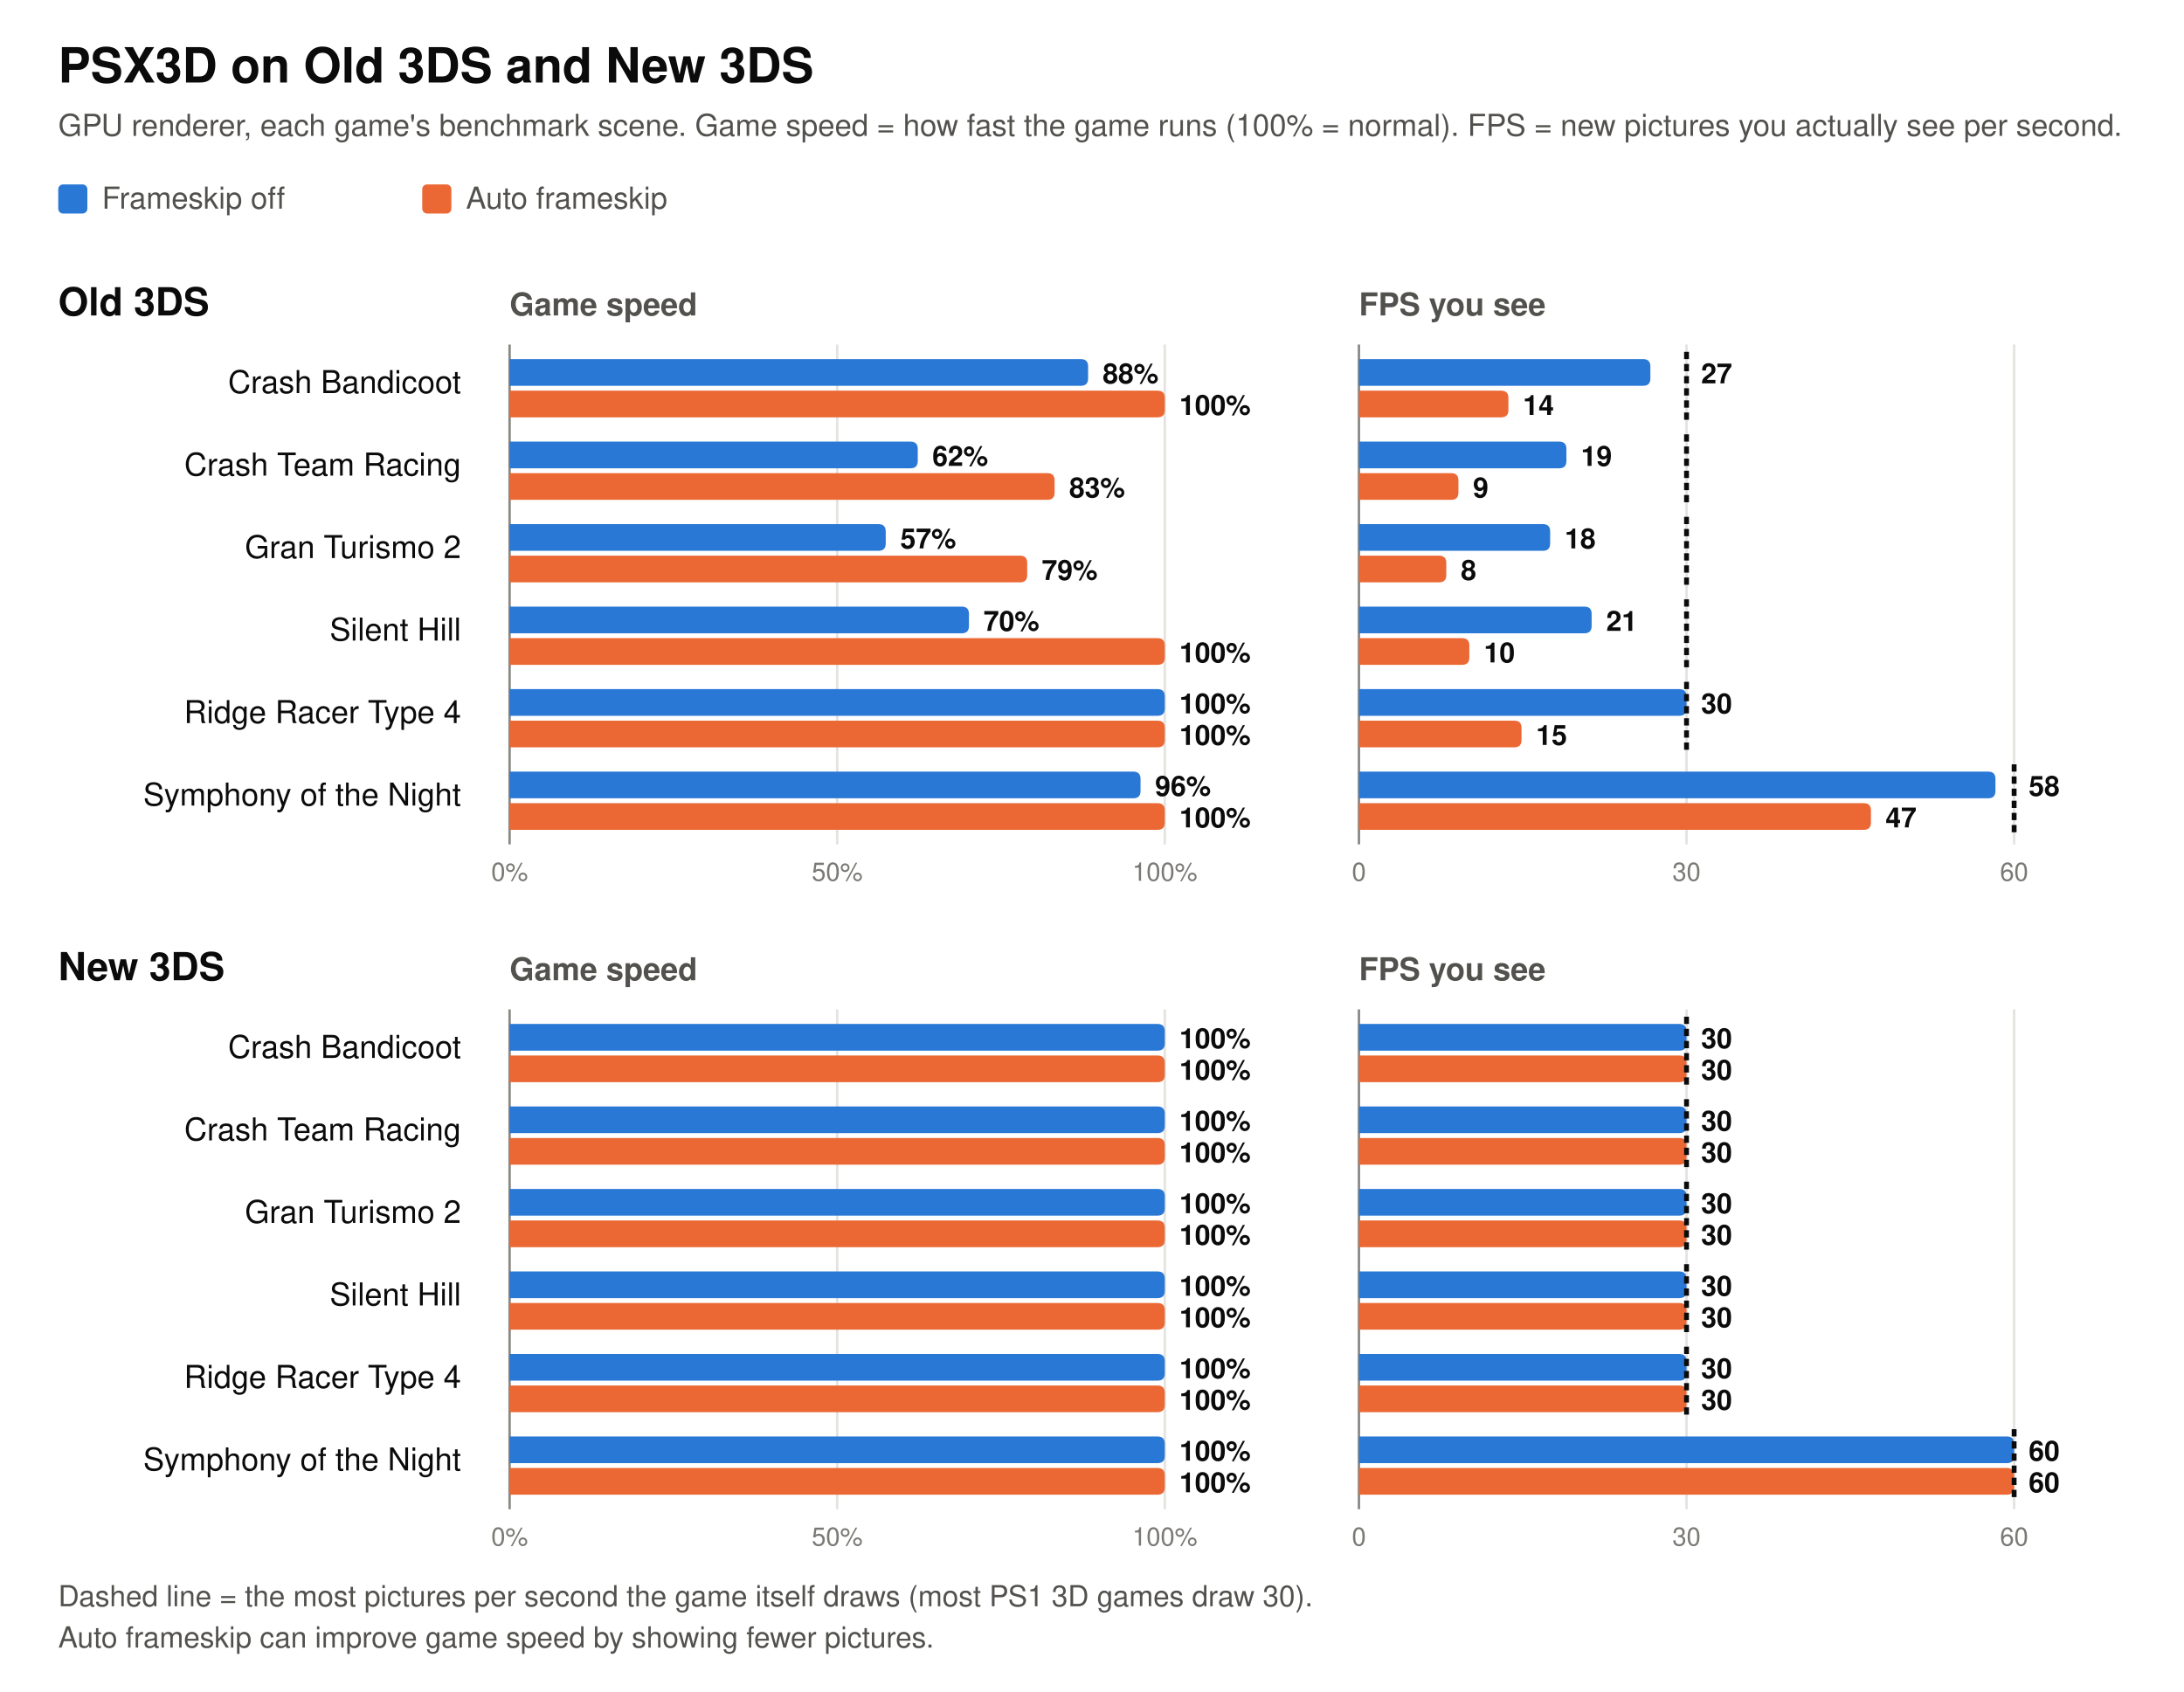
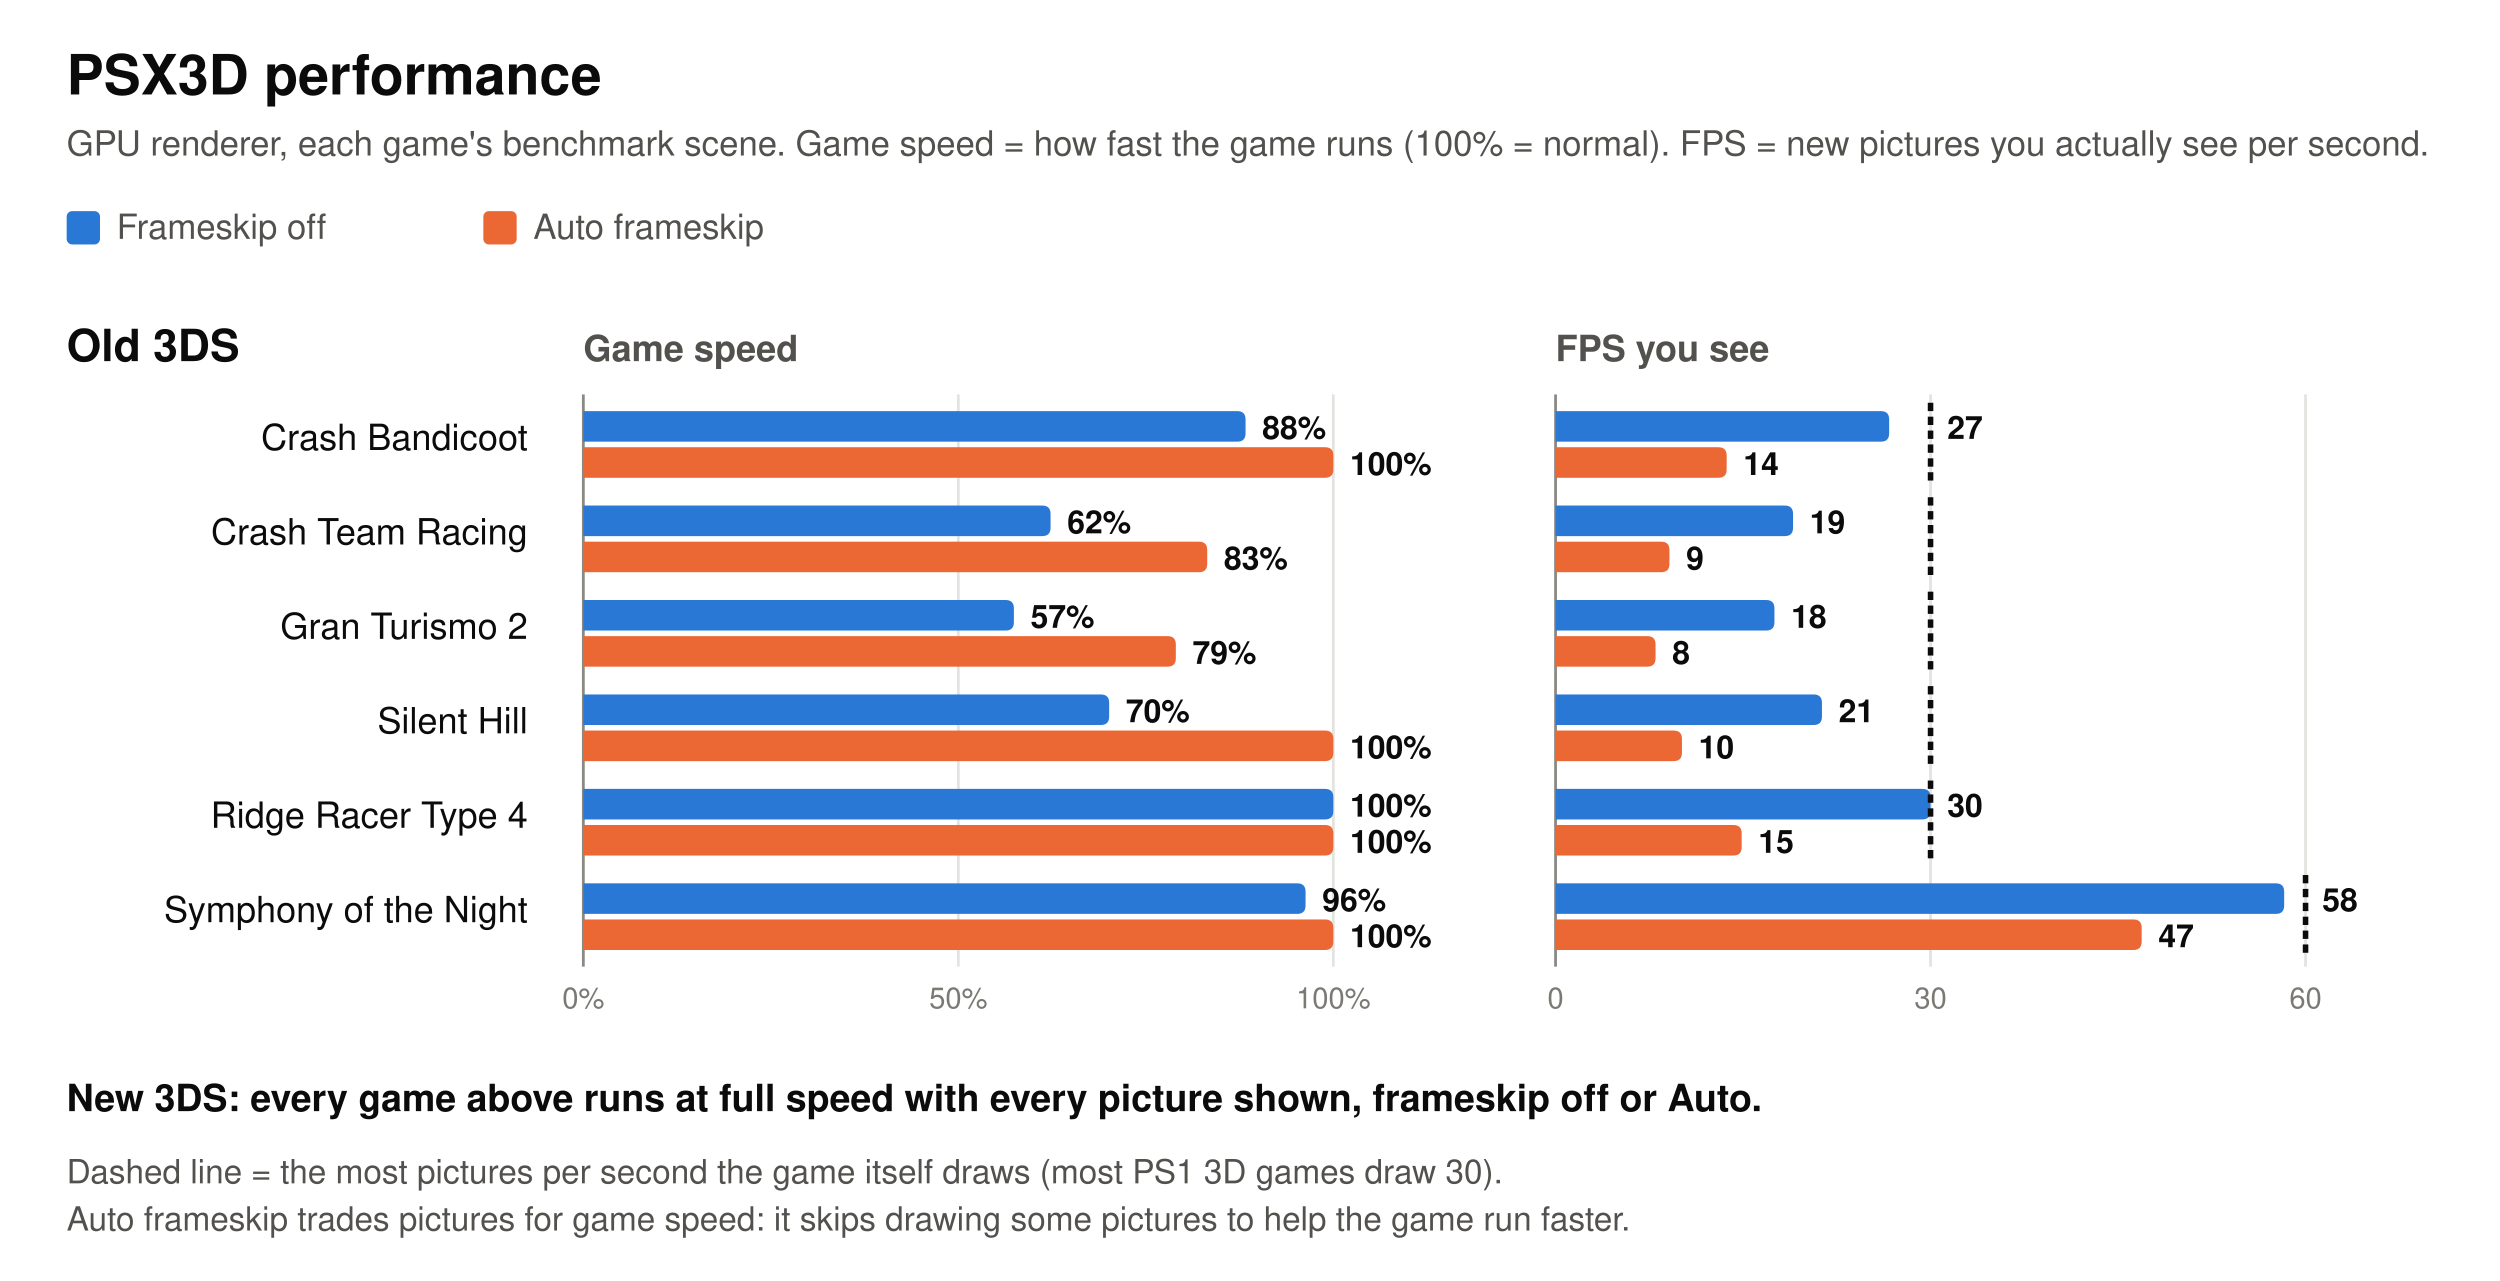
- <svg xmlns="http://www.w3.org/2000/svg" width="900" height="697" viewBox="0 0 900 697" font-family="-apple-system,BlinkMacSystemFont,'Segoe UI',Helvetica,Arial,sans-serif" role="img" aria-label="PSX3D on Old 3DS and New 3DS">
-   <line x1="830.0" y1="416" x2="830.0" y2="622" stroke="#e4e3df" />
-   <line x1="695.0" y1="416" x2="695.0" y2="622" stroke="#e4e3df" />
-   <line x1="560.0" y1="416" x2="560.0" y2="622" stroke="#8a8984" />
-   <line x1="480.0" y1="416" x2="480.0" y2="622" stroke="#e4e3df" />
-   <line x1="345.0" y1="416" x2="345.0" y2="622" stroke="#e4e3df" />
-   <line x1="210.0" y1="416" x2="210.0" y2="622" stroke="#8a8984" />
+ <svg xmlns="http://www.w3.org/2000/svg" width="900" height="461" viewBox="0 0 900 461" font-family="-apple-system,BlinkMacSystemFont,'Segoe UI',Helvetica,Arial,sans-serif" role="img" aria-label="PSX3D performance">
  <line x1="830.0" y1="142" x2="830.0" y2="348" stroke="#e4e3df" />
  <line x1="695.0" y1="142" x2="695.0" y2="348" stroke="#e4e3df" />
  <line x1="560.0" y1="142" x2="560.0" y2="348" stroke="#8a8984" />
  <line x1="480.0" y1="142" x2="480.0" y2="348" stroke="#e4e3df" />
  <line x1="345.0" y1="142" x2="345.0" y2="348" stroke="#e4e3df" />
  <line x1="210.0" y1="142" x2="210.0" y2="348" stroke="#8a8984" />
-   <text x="24.0" y="34.0" font-size="20" fill="#0b0b0b" text-anchor="start" font-weight="600">PSX3D on Old 3DS and New 3DS</text>
+   <text x="24.0" y="34.0" font-size="20" fill="#0b0b0b" text-anchor="start" font-weight="600">PSX3D performance</text>
  <text x="24.0" y="56.0" font-size="12.5" fill="#52514e" text-anchor="start" font-weight="normal">GPU renderer, each game's benchmark scene. Game speed = how fast the game runs (100% = normal). FPS = new pictures you actually see per second.</text>
  <rect x="24" y="76" width="12" height="12" rx="2" fill="#2a78d6" />
  <text x="42.0" y="86.0" font-size="12.5" fill="#52514e" text-anchor="start" font-weight="normal">Frameskip off</text>
  <rect x="174" y="76" width="12" height="12" rx="2" fill="#eb6834" />
  <text x="192.0" y="86.0" font-size="12.5" fill="#52514e" text-anchor="start" font-weight="normal">Auto frameskip</text>
  <text x="24.0" y="130.0" font-size="16" fill="#0b0b0b" text-anchor="start" font-weight="600">Old 3DS</text>
  <text x="210.0" y="130.0" font-size="13" fill="#52514e" text-anchor="start" font-weight="600">Game speed</text>
  <text x="560.0" y="130.0" font-size="13" fill="#52514e" text-anchor="start" font-weight="600">FPS you see</text>
  <text x="190.0" y="162.0" font-size="13" fill="#0b0b0b" text-anchor="end" font-weight="normal">Crash Bandicoot</text>
  <path d="M210.0,148.0 H445.4 Q448.4,148.0 448.4,151.0 V156.0 Q448.4,159.0 445.4,159.0 H210.0 Z" fill="#2a78d6" />
  <text x="454.4" y="158.0" font-size="11.5" fill="#0b0b0b" text-anchor="start" font-weight="600">88%</text>
  <path d="M560.0,148.0 H677.1 Q680.1,148.0 680.1,151.0 V156.0 Q680.1,159.0 677.1,159.0 H560.0 Z" fill="#2a78d6" />
  <text x="701.0" y="158.0" font-size="11.5" fill="#0b0b0b" text-anchor="start" font-weight="600">27</text>
  <path d="M210.0,161.0 H477.0 Q480.0,161.0 480.0,164.0 V169.0 Q480.0,172.0 477.0,172.0 H210.0 Z" fill="#eb6834" />
  <text x="486.0" y="171.0" font-size="11.5" fill="#0b0b0b" text-anchor="start" font-weight="600">100%</text>
  <path d="M560.0,161.0 H618.6 Q621.6,161.0 621.6,164.0 V169.0 Q621.6,172.0 618.6,172.0 H560.0 Z" fill="#eb6834" />
  <text x="627.6" y="171.0" font-size="11.5" fill="#0b0b0b" text-anchor="start" font-weight="600">14</text>
  <line x1="695.0" y1="145" x2="695.0" y2="173" stroke="#0b0b0b" stroke-width="2" stroke-dasharray="3 2" />
  <text x="190.0" y="196.0" font-size="13" fill="#0b0b0b" text-anchor="end" font-weight="normal">Crash Team Racing</text>
  <path d="M210.0,182.0 H375.2 Q378.2,182.0 378.2,185.0 V190.0 Q378.2,193.0 375.2,193.0 H210.0 Z" fill="#2a78d6" />
  <text x="384.2" y="192.0" font-size="11.5" fill="#0b0b0b" text-anchor="start" font-weight="600">62%</text>
  <path d="M560.0,182.0 H642.5 Q645.5,182.0 645.5,185.0 V190.0 Q645.5,193.0 642.5,193.0 H560.0 Z" fill="#2a78d6" />
  <text x="651.5" y="192.0" font-size="11.5" fill="#0b0b0b" text-anchor="start" font-weight="600">19</text>
  <path d="M210.0,195.0 H431.6 Q434.6,195.0 434.6,198.0 V203.0 Q434.6,206.0 431.6,206.0 H210.0 Z" fill="#eb6834" />
  <text x="440.6" y="205.0" font-size="11.5" fill="#0b0b0b" text-anchor="start" font-weight="600">83%</text>
  <path d="M560.0,195.0 H598.0 Q601.0,195.0 601.0,198.0 V203.0 Q601.0,206.0 598.0,206.0 H560.0 Z" fill="#eb6834" />
  <text x="607.0" y="205.0" font-size="11.5" fill="#0b0b0b" text-anchor="start" font-weight="600">9</text>
  <line x1="695.0" y1="179" x2="695.0" y2="207" stroke="#0b0b0b" stroke-width="2" stroke-dasharray="3 2" />
  <text x="190.0" y="230.0" font-size="13" fill="#0b0b0b" text-anchor="end" font-weight="normal">Gran Turismo 2</text>
  <path d="M210.0,216.0 H362.0 Q365.0,216.0 365.0,219.0 V224.0 Q365.0,227.0 362.0,227.0 H210.0 Z" fill="#2a78d6" />
  <text x="371.0" y="226.0" font-size="11.5" fill="#0b0b0b" text-anchor="start" font-weight="600">57%</text>
  <path d="M560.0,216.0 H635.8 Q638.8,216.0 638.8,219.0 V224.0 Q638.8,227.0 635.8,227.0 H560.0 Z" fill="#2a78d6" />
  <text x="644.8" y="226.0" font-size="11.5" fill="#0b0b0b" text-anchor="start" font-weight="600">18</text>
  <path d="M210.0,229.0 H420.3 Q423.3,229.0 423.3,232.0 V237.0 Q423.3,240.0 420.3,240.0 H210.0 Z" fill="#eb6834" />
  <text x="429.3" y="239.0" font-size="11.5" fill="#0b0b0b" text-anchor="start" font-weight="600">79%</text>
  <path d="M560.0,229.0 H593.0 Q596.0,229.0 596.0,232.0 V237.0 Q596.0,240.0 593.0,240.0 H560.0 Z" fill="#eb6834" />
  <text x="602.0" y="239.0" font-size="11.5" fill="#0b0b0b" text-anchor="start" font-weight="600">8</text>
  <line x1="695.0" y1="213" x2="695.0" y2="241" stroke="#0b0b0b" stroke-width="2" stroke-dasharray="3 2" />
  <text x="190.0" y="264.0" font-size="13" fill="#0b0b0b" text-anchor="end" font-weight="normal">Silent Hill</text>
  <path d="M210.0,250.0 H396.3 Q399.3,250.0 399.3,253.0 V258.0 Q399.3,261.0 396.3,261.0 H210.0 Z" fill="#2a78d6" />
  <text x="405.3" y="260.0" font-size="11.5" fill="#0b0b0b" text-anchor="start" font-weight="600">70%</text>
  <path d="M560.0,250.0 H652.9 Q655.9,250.0 655.9,253.0 V258.0 Q655.9,261.0 652.9,261.0 H560.0 Z" fill="#2a78d6" />
  <text x="661.9" y="260.0" font-size="11.5" fill="#0b0b0b" text-anchor="start" font-weight="600">21</text>
  <path d="M210.0,263.0 H477.0 Q480.0,263.0 480.0,266.0 V271.0 Q480.0,274.0 477.0,274.0 H210.0 Z" fill="#eb6834" />
  <text x="486.0" y="273.0" font-size="11.5" fill="#0b0b0b" text-anchor="start" font-weight="600">100%</text>
  <path d="M560.0,263.0 H602.5 Q605.5,263.0 605.5,266.0 V271.0 Q605.5,274.0 602.5,274.0 H560.0 Z" fill="#eb6834" />
  <text x="611.5" y="273.0" font-size="11.5" fill="#0b0b0b" text-anchor="start" font-weight="600">10</text>
  <line x1="695.0" y1="247" x2="695.0" y2="275" stroke="#0b0b0b" stroke-width="2" stroke-dasharray="3 2" />
  <text x="190.0" y="298.0" font-size="13" fill="#0b0b0b" text-anchor="end" font-weight="normal">Ridge Racer Type 4</text>
  <path d="M210.0,284.0 H477.0 Q480.0,284.0 480.0,287.0 V292.0 Q480.0,295.0 477.0,295.0 H210.0 Z" fill="#2a78d6" />
  <text x="486.0" y="294.0" font-size="11.5" fill="#0b0b0b" text-anchor="start" font-weight="600">100%</text>
  <path d="M560.0,284.0 H692.0 Q695.0,284.0 695.0,287.0 V292.0 Q695.0,295.0 692.0,295.0 H560.0 Z" fill="#2a78d6" />
  <text x="701.0" y="294.0" font-size="11.5" fill="#0b0b0b" text-anchor="start" font-weight="600">30</text>
  <path d="M210.0,297.0 H477.0 Q480.0,297.0 480.0,300.0 V305.0 Q480.0,308.0 477.0,308.0 H210.0 Z" fill="#eb6834" />
  <text x="486.0" y="307.0" font-size="11.5" fill="#0b0b0b" text-anchor="start" font-weight="600">100%</text>
  <path d="M560.0,297.0 H624.0 Q627.0,297.0 627.0,300.0 V305.0 Q627.0,308.0 624.0,308.0 H560.0 Z" fill="#eb6834" />
  <text x="633.0" y="307.0" font-size="11.5" fill="#0b0b0b" text-anchor="start" font-weight="600">15</text>
  <line x1="695.0" y1="281" x2="695.0" y2="309" stroke="#0b0b0b" stroke-width="2" stroke-dasharray="3 2" />
  <text x="190.0" y="332.0" font-size="13" fill="#0b0b0b" text-anchor="end" font-weight="normal">Symphony of the Night</text>
  <path d="M210.0,318.0 H467.0 Q470.0,318.0 470.0,321.0 V326.0 Q470.0,329.0 467.0,329.0 H210.0 Z" fill="#2a78d6" />
  <text x="476.0" y="328.0" font-size="11.5" fill="#0b0b0b" text-anchor="start" font-weight="600">96%</text>
  <path d="M560.0,318.0 H819.3 Q822.3,318.0 822.3,321.0 V326.0 Q822.3,329.0 819.3,329.0 H560.0 Z" fill="#2a78d6" />
  <text x="836.0" y="328.0" font-size="11.5" fill="#0b0b0b" text-anchor="start" font-weight="600">58</text>
  <path d="M210.0,331.0 H477.0 Q480.0,331.0 480.0,334.0 V339.0 Q480.0,342.0 477.0,342.0 H210.0 Z" fill="#eb6834" />
  <text x="486.0" y="341.0" font-size="11.5" fill="#0b0b0b" text-anchor="start" font-weight="600">100%</text>
  <path d="M560.0,331.0 H768.0 Q771.0,331.0 771.0,334.0 V339.0 Q771.0,342.0 768.0,342.0 H560.0 Z" fill="#eb6834" />
  <text x="777.0" y="341.0" font-size="11.5" fill="#0b0b0b" text-anchor="start" font-weight="600">47</text>
  <line x1="830.0" y1="315" x2="830.0" y2="343" stroke="#0b0b0b" stroke-width="2" stroke-dasharray="3 2" />
  <text x="210.0" y="363.0" font-size="10.5" fill="#7a7974" text-anchor="middle" font-weight="normal">0%</text>
  <text x="345.0" y="363.0" font-size="10.5" fill="#7a7974" text-anchor="middle" font-weight="normal">50%</text>
  <text x="480.0" y="363.0" font-size="10.5" fill="#7a7974" text-anchor="middle" font-weight="normal">100%</text>
  <text x="560.0" y="363.0" font-size="10.5" fill="#7a7974" text-anchor="middle" font-weight="normal">0</text>
  <text x="695.0" y="363.0" font-size="10.5" fill="#7a7974" text-anchor="middle" font-weight="normal">30</text>
  <text x="830.0" y="363.0" font-size="10.5" fill="#7a7974" text-anchor="middle" font-weight="normal">60</text>
-   <text x="24.0" y="404.0" font-size="16" fill="#0b0b0b" text-anchor="start" font-weight="600">New 3DS</text>
-   <text x="210.0" y="404.0" font-size="13" fill="#52514e" text-anchor="start" font-weight="600">Game speed</text>
-   <text x="560.0" y="404.0" font-size="13" fill="#52514e" text-anchor="start" font-weight="600">FPS you see</text>
-   <text x="190.0" y="436.0" font-size="13" fill="#0b0b0b" text-anchor="end" font-weight="normal">Crash Bandicoot</text>
-   <path d="M210.0,422.0 H477.0 Q480.0,422.0 480.0,425.0 V430.0 Q480.0,433.0 477.0,433.0 H210.0 Z" fill="#2a78d6" />
-   <text x="486.0" y="432.0" font-size="11.5" fill="#0b0b0b" text-anchor="start" font-weight="600">100%</text>
-   <path d="M560.0,422.0 H692.0 Q695.0,422.0 695.0,425.0 V430.0 Q695.0,433.0 692.0,433.0 H560.0 Z" fill="#2a78d6" />
-   <text x="701.0" y="432.0" font-size="11.5" fill="#0b0b0b" text-anchor="start" font-weight="600">30</text>
-   <path d="M210.0,435.0 H477.0 Q480.0,435.0 480.0,438.0 V443.0 Q480.0,446.0 477.0,446.0 H210.0 Z" fill="#eb6834" />
-   <text x="486.0" y="445.0" font-size="11.5" fill="#0b0b0b" text-anchor="start" font-weight="600">100%</text>
-   <path d="M560.0,435.0 H692.0 Q695.0,435.0 695.0,438.0 V443.0 Q695.0,446.0 692.0,446.0 H560.0 Z" fill="#eb6834" />
-   <text x="701.0" y="445.0" font-size="11.5" fill="#0b0b0b" text-anchor="start" font-weight="600">30</text>
-   <line x1="695.0" y1="419" x2="695.0" y2="447" stroke="#0b0b0b" stroke-width="2" stroke-dasharray="3 2" />
-   <text x="190.0" y="470.0" font-size="13" fill="#0b0b0b" text-anchor="end" font-weight="normal">Crash Team Racing</text>
-   <path d="M210.0,456.0 H477.0 Q480.0,456.0 480.0,459.0 V464.0 Q480.0,467.0 477.0,467.0 H210.0 Z" fill="#2a78d6" />
-   <text x="486.0" y="466.0" font-size="11.5" fill="#0b0b0b" text-anchor="start" font-weight="600">100%</text>
-   <path d="M560.0,456.0 H692.0 Q695.0,456.0 695.0,459.0 V464.0 Q695.0,467.0 692.0,467.0 H560.0 Z" fill="#2a78d6" />
-   <text x="701.0" y="466.0" font-size="11.5" fill="#0b0b0b" text-anchor="start" font-weight="600">30</text>
-   <path d="M210.0,469.0 H477.0 Q480.0,469.0 480.0,472.0 V477.0 Q480.0,480.0 477.0,480.0 H210.0 Z" fill="#eb6834" />
-   <text x="486.0" y="479.0" font-size="11.5" fill="#0b0b0b" text-anchor="start" font-weight="600">100%</text>
-   <path d="M560.0,469.0 H692.0 Q695.0,469.0 695.0,472.0 V477.0 Q695.0,480.0 692.0,480.0 H560.0 Z" fill="#eb6834" />
-   <text x="701.0" y="479.0" font-size="11.5" fill="#0b0b0b" text-anchor="start" font-weight="600">30</text>
-   <line x1="695.0" y1="453" x2="695.0" y2="481" stroke="#0b0b0b" stroke-width="2" stroke-dasharray="3 2" />
-   <text x="190.0" y="504.0" font-size="13" fill="#0b0b0b" text-anchor="end" font-weight="normal">Gran Turismo 2</text>
-   <path d="M210.0,490.0 H477.0 Q480.0,490.0 480.0,493.0 V498.0 Q480.0,501.0 477.0,501.0 H210.0 Z" fill="#2a78d6" />
-   <text x="486.0" y="500.0" font-size="11.5" fill="#0b0b0b" text-anchor="start" font-weight="600">100%</text>
-   <path d="M560.0,490.0 H692.0 Q695.0,490.0 695.0,493.0 V498.0 Q695.0,501.0 692.0,501.0 H560.0 Z" fill="#2a78d6" />
-   <text x="701.0" y="500.0" font-size="11.5" fill="#0b0b0b" text-anchor="start" font-weight="600">30</text>
-   <path d="M210.0,503.0 H477.0 Q480.0,503.0 480.0,506.0 V511.0 Q480.0,514.0 477.0,514.0 H210.0 Z" fill="#eb6834" />
-   <text x="486.0" y="513.0" font-size="11.5" fill="#0b0b0b" text-anchor="start" font-weight="600">100%</text>
-   <path d="M560.0,503.0 H692.0 Q695.0,503.0 695.0,506.0 V511.0 Q695.0,514.0 692.0,514.0 H560.0 Z" fill="#eb6834" />
-   <text x="701.0" y="513.0" font-size="11.5" fill="#0b0b0b" text-anchor="start" font-weight="600">30</text>
-   <line x1="695.0" y1="487" x2="695.0" y2="515" stroke="#0b0b0b" stroke-width="2" stroke-dasharray="3 2" />
-   <text x="190.0" y="538.0" font-size="13" fill="#0b0b0b" text-anchor="end" font-weight="normal">Silent Hill</text>
-   <path d="M210.0,524.0 H477.0 Q480.0,524.0 480.0,527.0 V532.0 Q480.0,535.0 477.0,535.0 H210.0 Z" fill="#2a78d6" />
-   <text x="486.0" y="534.0" font-size="11.5" fill="#0b0b0b" text-anchor="start" font-weight="600">100%</text>
-   <path d="M560.0,524.0 H692.0 Q695.0,524.0 695.0,527.0 V532.0 Q695.0,535.0 692.0,535.0 H560.0 Z" fill="#2a78d6" />
-   <text x="701.0" y="534.0" font-size="11.5" fill="#0b0b0b" text-anchor="start" font-weight="600">30</text>
-   <path d="M210.0,537.0 H477.0 Q480.0,537.0 480.0,540.0 V545.0 Q480.0,548.0 477.0,548.0 H210.0 Z" fill="#eb6834" />
-   <text x="486.0" y="547.0" font-size="11.5" fill="#0b0b0b" text-anchor="start" font-weight="600">100%</text>
-   <path d="M560.0,537.0 H692.0 Q695.0,537.0 695.0,540.0 V545.0 Q695.0,548.0 692.0,548.0 H560.0 Z" fill="#eb6834" />
-   <text x="701.0" y="547.0" font-size="11.5" fill="#0b0b0b" text-anchor="start" font-weight="600">30</text>
-   <line x1="695.0" y1="521" x2="695.0" y2="549" stroke="#0b0b0b" stroke-width="2" stroke-dasharray="3 2" />
-   <text x="190.0" y="572.0" font-size="13" fill="#0b0b0b" text-anchor="end" font-weight="normal">Ridge Racer Type 4</text>
-   <path d="M210.0,558.0 H477.0 Q480.0,558.0 480.0,561.0 V566.0 Q480.0,569.0 477.0,569.0 H210.0 Z" fill="#2a78d6" />
-   <text x="486.0" y="568.0" font-size="11.5" fill="#0b0b0b" text-anchor="start" font-weight="600">100%</text>
-   <path d="M560.0,558.0 H692.0 Q695.0,558.0 695.0,561.0 V566.0 Q695.0,569.0 692.0,569.0 H560.0 Z" fill="#2a78d6" />
-   <text x="701.0" y="568.0" font-size="11.5" fill="#0b0b0b" text-anchor="start" font-weight="600">30</text>
-   <path d="M210.0,571.0 H477.0 Q480.0,571.0 480.0,574.0 V579.0 Q480.0,582.0 477.0,582.0 H210.0 Z" fill="#eb6834" />
-   <text x="486.0" y="581.0" font-size="11.5" fill="#0b0b0b" text-anchor="start" font-weight="600">100%</text>
-   <path d="M560.0,571.0 H692.0 Q695.0,571.0 695.0,574.0 V579.0 Q695.0,582.0 692.0,582.0 H560.0 Z" fill="#eb6834" />
-   <text x="701.0" y="581.0" font-size="11.5" fill="#0b0b0b" text-anchor="start" font-weight="600">30</text>
-   <line x1="695.0" y1="555" x2="695.0" y2="583" stroke="#0b0b0b" stroke-width="2" stroke-dasharray="3 2" />
-   <text x="190.0" y="606.0" font-size="13" fill="#0b0b0b" text-anchor="end" font-weight="normal">Symphony of the Night</text>
-   <path d="M210.0,592.0 H477.0 Q480.0,592.0 480.0,595.0 V600.0 Q480.0,603.0 477.0,603.0 H210.0 Z" fill="#2a78d6" />
-   <text x="486.0" y="602.0" font-size="11.5" fill="#0b0b0b" text-anchor="start" font-weight="600">100%</text>
-   <path d="M560.0,592.0 H827.0 Q830.0,592.0 830.0,595.0 V600.0 Q830.0,603.0 827.0,603.0 H560.0 Z" fill="#2a78d6" />
-   <text x="836.0" y="602.0" font-size="11.5" fill="#0b0b0b" text-anchor="start" font-weight="600">60</text>
-   <path d="M210.0,605.0 H477.0 Q480.0,605.0 480.0,608.0 V613.0 Q480.0,616.0 477.0,616.0 H210.0 Z" fill="#eb6834" />
-   <text x="486.0" y="615.0" font-size="11.5" fill="#0b0b0b" text-anchor="start" font-weight="600">100%</text>
-   <path d="M560.0,605.0 H827.0 Q830.0,605.0 830.0,608.0 V613.0 Q830.0,616.0 827.0,616.0 H560.0 Z" fill="#eb6834" />
-   <text x="836.0" y="615.0" font-size="11.5" fill="#0b0b0b" text-anchor="start" font-weight="600">60</text>
-   <line x1="830.0" y1="589" x2="830.0" y2="617" stroke="#0b0b0b" stroke-width="2" stroke-dasharray="3 2" />
-   <text x="210.0" y="637.0" font-size="10.5" fill="#7a7974" text-anchor="middle" font-weight="normal">0%</text>
-   <text x="345.0" y="637.0" font-size="10.5" fill="#7a7974" text-anchor="middle" font-weight="normal">50%</text>
-   <text x="480.0" y="637.0" font-size="10.5" fill="#7a7974" text-anchor="middle" font-weight="normal">100%</text>
-   <text x="560.0" y="637.0" font-size="10.5" fill="#7a7974" text-anchor="middle" font-weight="normal">0</text>
-   <text x="695.0" y="637.0" font-size="10.5" fill="#7a7974" text-anchor="middle" font-weight="normal">30</text>
-   <text x="830.0" y="637.0" font-size="10.5" fill="#7a7974" text-anchor="middle" font-weight="normal">60</text>
-   <text x="24.0" y="662.0" font-size="12" fill="#52514e" text-anchor="start" font-weight="normal">Dashed line = the most pictures per second the game itself draws (most PS1 3D games draw 30).</text>
-   <text x="24.0" y="679.0" font-size="12" fill="#52514e" text-anchor="start" font-weight="normal">Auto frameskip can improve game speed by showing fewer pictures.</text>
+   <text x="24.0" y="400.0" font-size="13.5" fill="#0b0b0b" text-anchor="start" font-weight="600">New 3DS: every game above runs at full speed with every picture shown, frameskip off or Auto.</text>
+   <text x="24.0" y="426.0" font-size="12" fill="#52514e" text-anchor="start" font-weight="normal">Dashed line = the most pictures per second the game itself draws (most PS1 3D games draw 30).</text>
+   <text x="24.0" y="443.0" font-size="12" fill="#52514e" text-anchor="start" font-weight="normal">Auto frameskip trades pictures for game speed: it skips drawing some pictures to help the game run faster.</text>
</svg>
